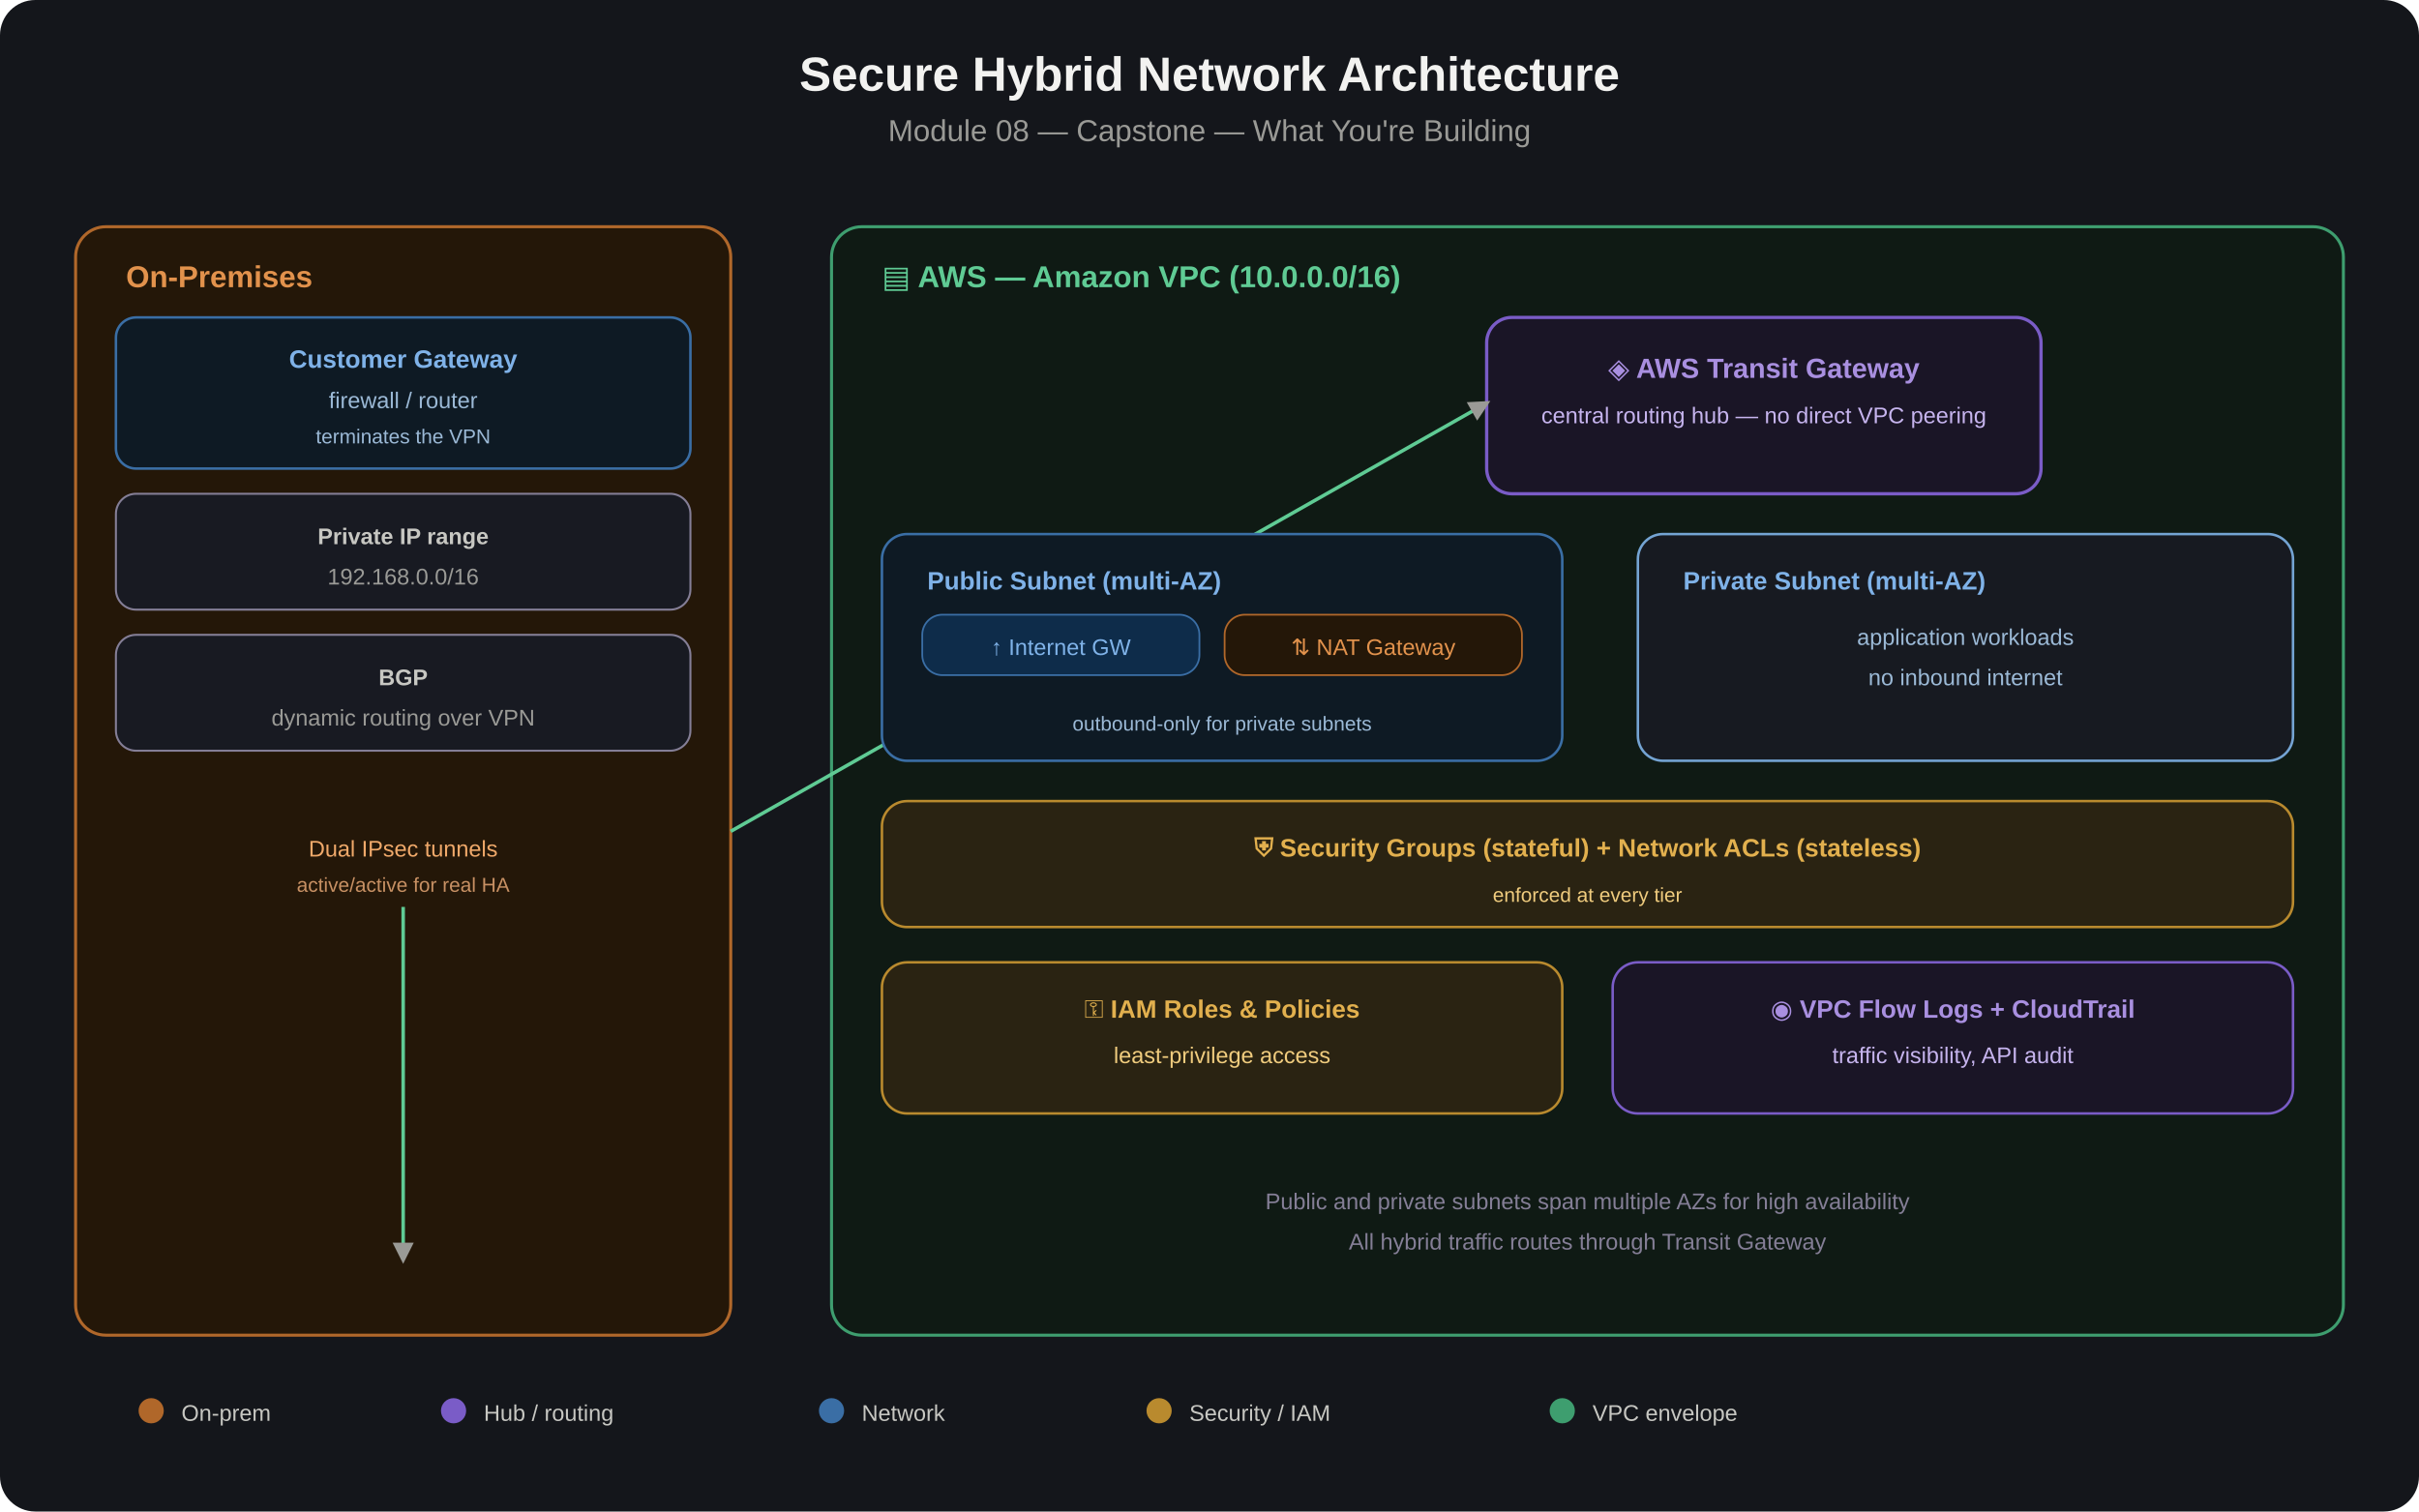
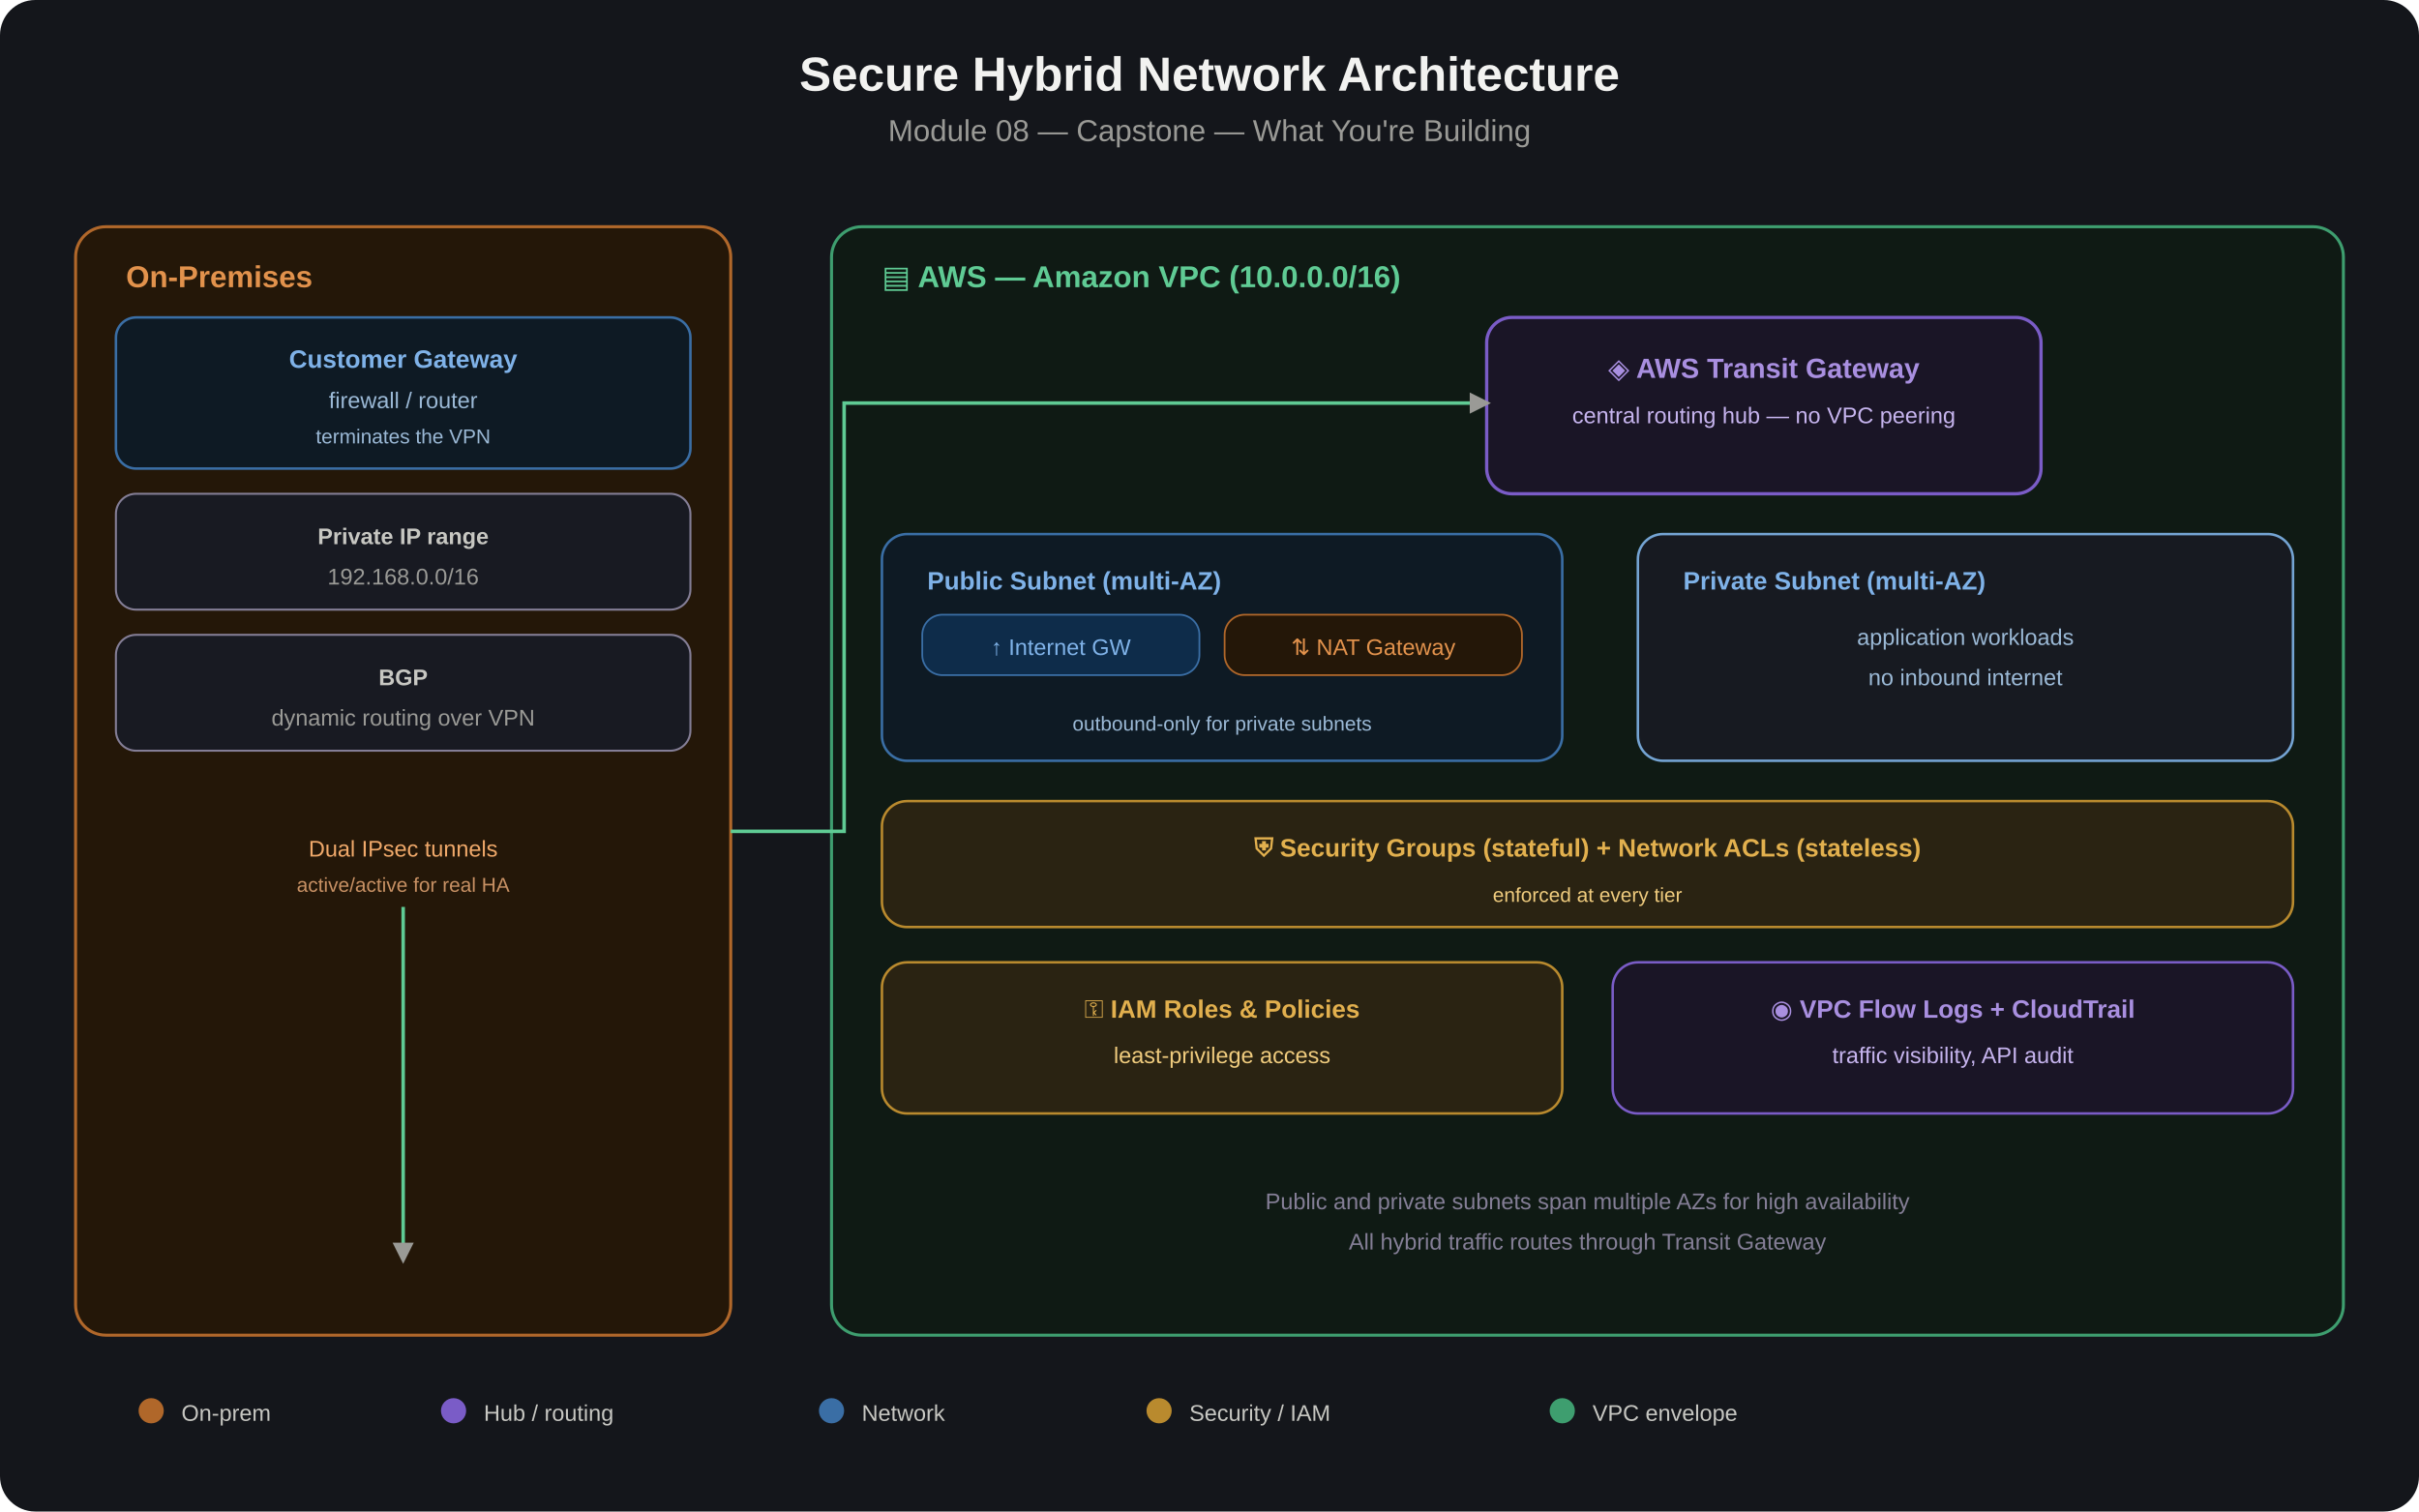
<svg xmlns="http://www.w3.org/2000/svg" width="960" height="600" viewBox="0 0 960 600" font-family="Arial, Helvetica, sans-serif">
  <rect width="960" height="600" rx="14" fill="#14161B" />
  <text x="480" y="36" text-anchor="middle" font-size="19" font-weight="bold" fill="#F2F2F0">Secure Hybrid Network Architecture</text>
  <text x="480" y="56" text-anchor="middle" font-size="12" fill="#9A9A96">Module 08 — Capstone — What You're Building</text>
  <rect x="30" y="90" width="260" height="440" rx="12" fill="#241708" stroke="#B0672A" stroke-width="1.2" />
  <text x="50" y="114" font-size="12" font-weight="bold" fill="#E2924C">On-Premises</text>
  <rect x="46" y="126" width="228" height="60" rx="8" fill="#0E1A24" stroke="#3A6EA5" stroke-width="1" />
  <text x="160" y="146" text-anchor="middle" font-size="10" font-weight="bold" fill="#7FB2E8">Customer Gateway</text>
  <text x="160" y="162" text-anchor="middle" font-size="9" fill="#9BB9D6">firewall / router</text>
  <text x="160" y="176" text-anchor="middle" font-size="8" fill="#9BB9D6">terminates the VPN</text>
  <rect x="46" y="196" width="228" height="46" rx="8" fill="#181A22" stroke="#847E96" stroke-width="0.8" />
  <text x="160" y="216" text-anchor="middle" font-size="9" font-weight="bold" fill="#C7C7C2">Private IP range</text>
  <text x="160" y="232" text-anchor="middle" font-size="9" fill="#9A9A96">192.168.0.0/16</text>
  <rect x="46" y="252" width="228" height="46" rx="8" fill="#181A22" stroke="#847E96" stroke-width="0.8" />
  <text x="160" y="272" text-anchor="middle" font-size="9" font-weight="bold" fill="#C7C7C2">BGP</text>
  <text x="160" y="288" text-anchor="middle" font-size="9" fill="#9A9A96">dynamic routing over VPN</text>
  <text x="160" y="340" text-anchor="middle" font-size="9" fill="#F0A96A">Dual IPsec tunnels</text>
  <text x="160" y="354" text-anchor="middle" font-size="8" fill="#C79063">active/active for real HA</text>
  <line x1="160" y1="360" x2="160" y2="500" stroke="#5FCB94" stroke-width="1.4" marker-end="url(#arrow)" />
  <rect x="330" y="90" width="600" height="440" rx="12" fill="#0F1A14" stroke="#3E9E6F" stroke-width="1.2" />
  <text x="350" y="114" font-size="12" font-weight="bold" fill="#5FCB94">▤ AWS — Amazon VPC (10.0.0.0/16)</text>
  <rect x="590" y="126" width="220" height="70" rx="10" fill="#1A1526" stroke="#7A5CC7" stroke-width="1.3" />
  <text x="700" y="150" text-anchor="middle" font-size="11" font-weight="bold" fill="#A98FE0">◈ AWS Transit Gateway</text>
-   <text x="700" y="168" text-anchor="middle" font-size="9" fill="#C6B4EE">central routing hub — no direct VPC peering</text>
-   <line x1="290" y1="330" x2="590" y2="160" stroke="#5FCB94" stroke-width="1.4" marker-end="url(#arrow)" />
+   <text x="700" y="168" text-anchor="middle" font-size="9" fill="#C6B4EE">central routing hub — no VPC peering</text>
+   <path d="M290,330 L335,330 L335,160 L590,160" fill="none" stroke="#5FCB94" stroke-width="1.4" marker-end="url(#arrow)" />
  <rect x="350" y="212" width="270" height="90" rx="10" fill="#0E1A24" stroke="#3A6EA5" stroke-width="1" />
  <text x="368" y="234" font-size="10" font-weight="bold" fill="#7FB2E8">Public Subnet (multi-AZ)</text>
  <rect x="366" y="244" width="110" height="24" rx="8" fill="#0E2C4A" stroke="#3A6EA5" stroke-width="0.7" />
  <text x="421" y="260" text-anchor="middle" font-size="9" fill="#7FB2E8">↑ Internet GW</text>
  <rect x="486" y="244" width="118" height="24" rx="8" fill="#241708" stroke="#B0672A" stroke-width="0.7" />
  <text x="545" y="260" text-anchor="middle" font-size="9" fill="#E2924C">⇅ NAT Gateway</text>
  <text x="485" y="290" text-anchor="middle" font-size="8" fill="#9BB9D6">outbound-only for private subnets</text>
  <rect x="650" y="212" width="260" height="90" rx="10" fill="#181A22" stroke="#7FB2E8" stroke-width="1" opacity="0.9" />
  <text x="668" y="234" font-size="10" font-weight="bold" fill="#7FB2E8">Private Subnet (multi-AZ)</text>
  <text x="780" y="256" text-anchor="middle" font-size="9" fill="#9BB9D6">application workloads</text>
  <text x="780" y="272" text-anchor="middle" font-size="9" fill="#9BB9D6">no inbound internet</text>
  <rect x="350" y="318" width="560" height="50" rx="10" fill="#2A2312" stroke="#B98A2E" stroke-width="1" />
  <text x="630" y="340" text-anchor="middle" font-size="10" font-weight="bold" fill="#E2B04E">⛨ Security Groups (stateful) + Network ACLs (stateless)</text>
  <text x="630" y="358" text-anchor="middle" font-size="8" fill="#F0CC7E">enforced at every tier</text>
  <rect x="350" y="382" width="270" height="60" rx="10" fill="#2A2312" stroke="#B98A2E" stroke-width="1" />
  <text x="485" y="404" text-anchor="middle" font-size="10" font-weight="bold" fill="#E2B04E">⚿ IAM Roles &amp; Policies</text>
  <text x="485" y="422" text-anchor="middle" font-size="9" fill="#F0CC7E">least-privilege access</text>
  <rect x="640" y="382" width="270" height="60" rx="10" fill="#1A1526" stroke="#7A5CC7" stroke-width="1" />
  <text x="775" y="404" text-anchor="middle" font-size="10" font-weight="bold" fill="#A98FE0">◉ VPC Flow Logs + CloudTrail</text>
  <text x="775" y="422" text-anchor="middle" font-size="9" fill="#C6B4EE">traffic visibility, API audit</text>
  <text x="630" y="480" text-anchor="middle" font-size="9" fill="#847E96">Public and private subnets span multiple AZs for high availability</text>
  <text x="630" y="496" text-anchor="middle" font-size="9" fill="#847E96">All hybrid traffic routes through Transit Gateway</text>
  <circle cx="60" cy="560" r="5" fill="#B0672A" />
  <text x="72" y="564" font-size="9" fill="#C7C7C2">On-prem</text>
  <circle cx="180" cy="560" r="5" fill="#7A5CC7" />
  <text x="192" y="564" font-size="9" fill="#C7C7C2">Hub / routing</text>
  <circle cx="330" cy="560" r="5" fill="#3A6EA5" />
  <text x="342" y="564" font-size="9" fill="#C7C7C2">Network</text>
  <circle cx="460" cy="560" r="5" fill="#B98A2E" />
  <text x="472" y="564" font-size="9" fill="#C7C7C2">Security / IAM</text>
  <circle cx="620" cy="560" r="5" fill="#3E9E6F" />
  <text x="632" y="564" font-size="9" fill="#C7C7C2">VPC envelope</text>
  <defs>
    <marker id="arrow" viewBox="0 0 10 10" refX="8" refY="5" markerWidth="6" markerHeight="6" orient="auto-start-reverse">
      <path d="M0,0 L10,5 L0,10 Z" fill="#9A9A96" />
    </marker>
  </defs>
</svg>
